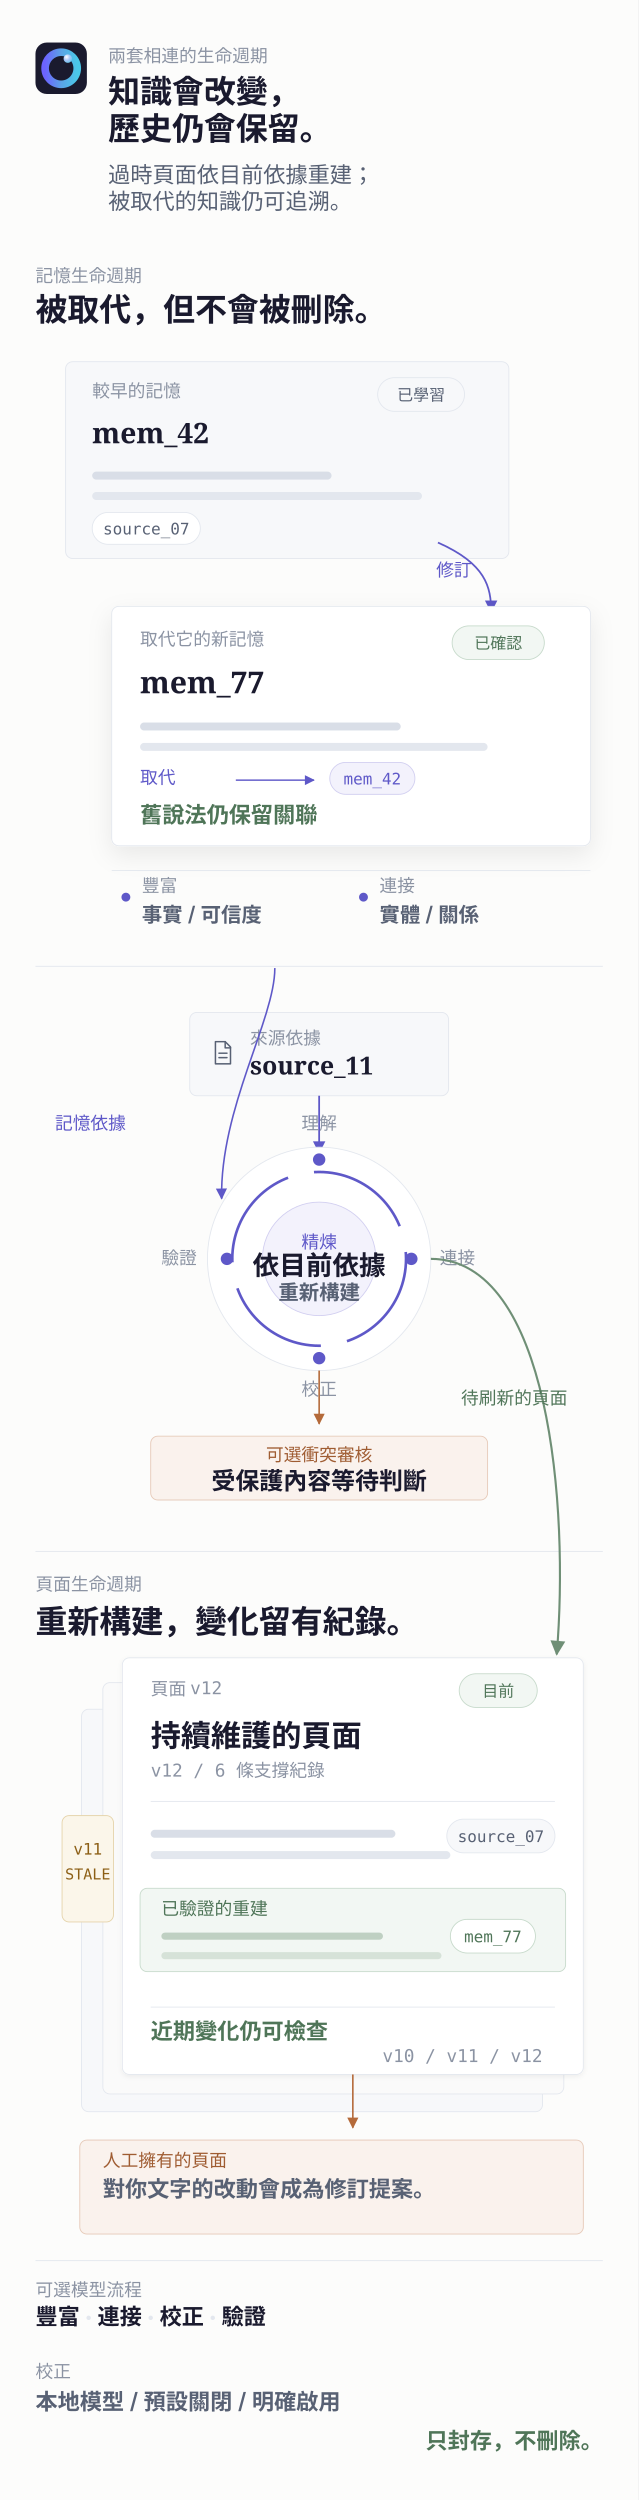
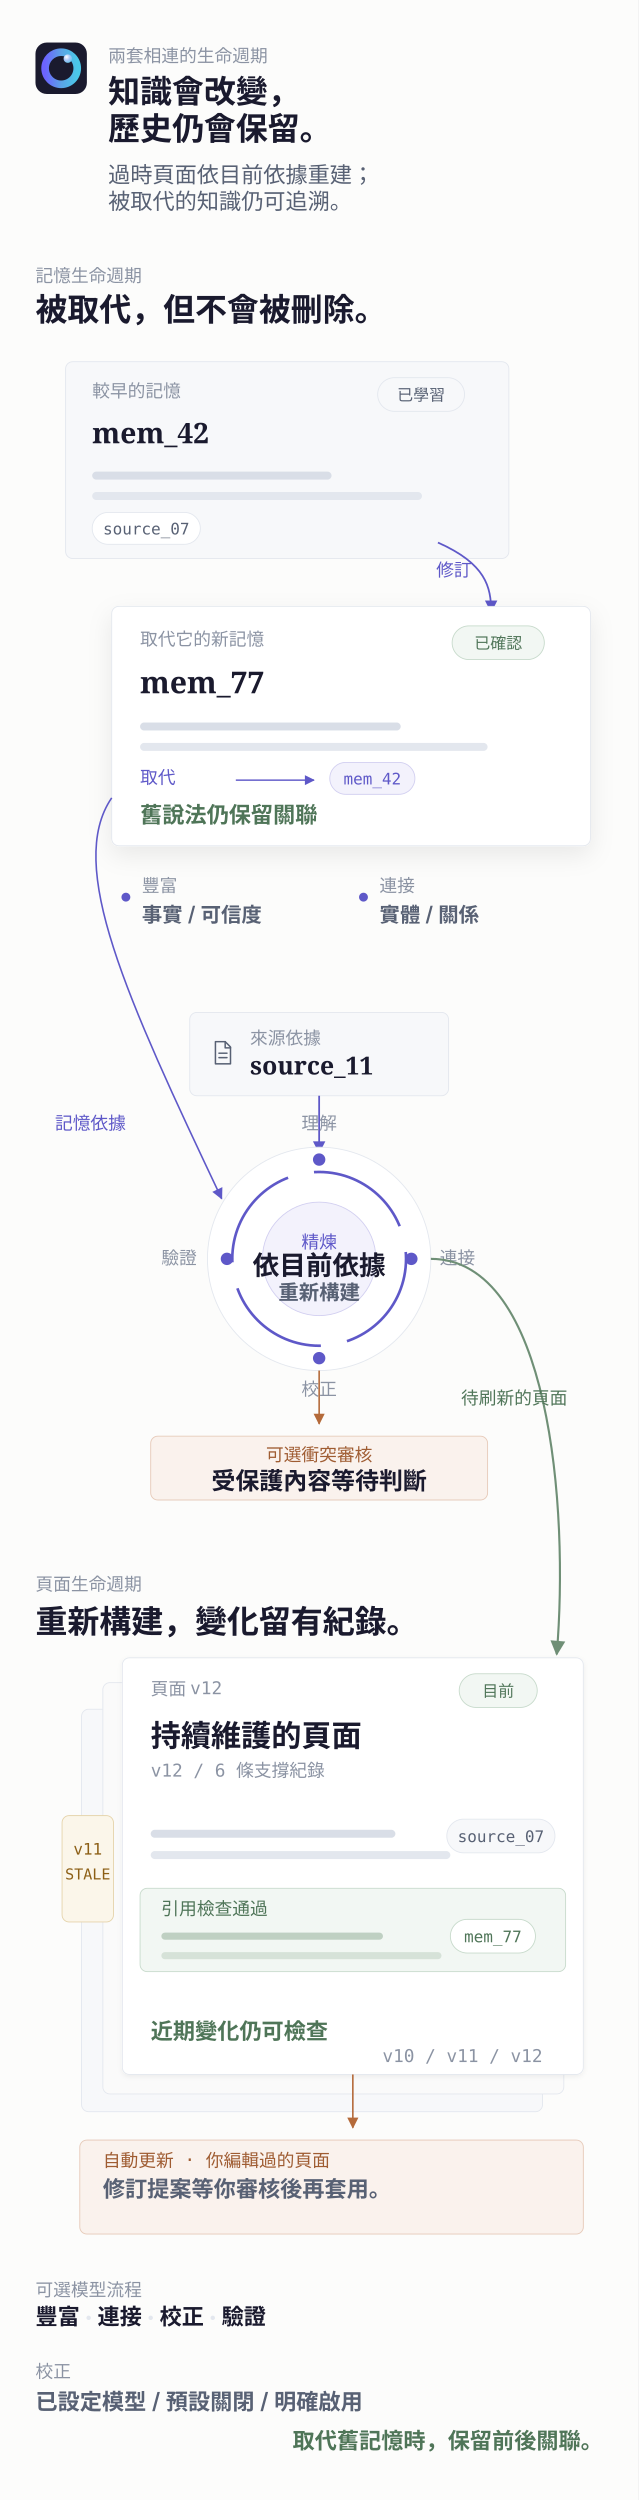
<svg xmlns="http://www.w3.org/2000/svg" width="720" height="2820" viewBox="0 0 720 2820" role="img" aria-labelledby="title desc">
  <style>text { font-kerning: normal; }</style>
  <rect width="720" height="2820" fill="#FCFCFB" />
  <g transform="translate(40 48) scale(0.1132812)">
    <rect width="512" height="512" rx="112" fill="#1A1A2E" />
    <circle cx="256" cy="256" r="160" fill="none" stroke="url(#lifecycle-zh-Hant-mobile-ring)" stroke-width="76" />
    <circle cx="322" cy="160" r="42" fill="url(#lifecycle-zh-Hant-mobile-orb)" />
  </g>
  <g data-fit-region="lifecycle-zh-Hant-mobile-heading" data-fit-x="122" data-fit-y="44" data-fit-width="558" data-fit-height="210" data-check-overlap="false">
-     <text x="122" y="70" font-family="&quot;JetBrains Mono&quot;, &quot;PingFang TC&quot;, &quot;Hiragino Sans CNS&quot;, ui-monospace, monospace" font-size="20" font-weight="500" fill="#8B93A3" text-anchor="start">兩套相連的生命週期</text>
-     <text x="122" y="116" font-family="&quot;Fraunces&quot;, &quot;Songti TC&quot;, &quot;STSong&quot;, &quot;PingFang TC&quot;, Georgia, serif" font-size="36" font-weight="600" fill="#1A1A2E" text-anchor="start">知識會改變，</text>
-     <text x="122" y="158" font-family="&quot;Fraunces&quot;, &quot;Songti TC&quot;, &quot;STSong&quot;, &quot;PingFang TC&quot;, Georgia, serif" font-size="36" font-weight="600" fill="#1A1A2E" text-anchor="start">歷史仍會保留。</text>
-     <text x="122" y="206" font-family="&quot;Instrument Sans&quot;, &quot;PingFang TC&quot;, &quot;Hiragino Sans CNS&quot;, -apple-system, BlinkMacSystemFont, sans-serif" font-size="25" font-weight="400" fill="#586174" text-anchor="start">過時頁面依目前依據重建；</text>
-     <text x="122" y="236" font-family="&quot;Instrument Sans&quot;, &quot;PingFang TC&quot;, &quot;Hiragino Sans CNS&quot;, -apple-system, BlinkMacSystemFont, sans-serif" font-size="25" font-weight="400" fill="#586174" text-anchor="start">被取代的知識仍可追溯。</text>
+     <text x="122" y="70" font-family="'JetBrains Mono', monospace" font-size="20" font-weight="500" fill="#8B93A3" text-anchor="start">兩套相連的生命週期</text>
+     <text x="122" y="116" font-family="'Fraunces', Georgia, serif" font-size="36" font-weight="600" fill="#1A1A2E" text-anchor="start">知識會改變，</text>
+     <text x="122" y="158" font-family="'Fraunces', Georgia, serif" font-size="36" font-weight="600" fill="#1A1A2E" text-anchor="start">歷史仍會保留。</text>
+     <text x="122" y="206" font-family="'Instrument Sans', -apple-system, sans-serif" font-size="25" font-weight="400" fill="#586174" text-anchor="start">過時頁面依目前依據重建；</text>
+     <text x="122" y="236" font-family="'Instrument Sans', -apple-system, sans-serif" font-size="25" font-weight="400" fill="#586174" text-anchor="start">被取代的知識仍可追溯。</text>
  </g>
  <g data-fit-region="lifecycle-zh-Hant-mobile-memory-object" data-fit-x="40" data-fit-y="286" data-fit-width="640" data-fit-height="800" data-check-overlap="false">
-     <text x="40" y="318" font-family="&quot;JetBrains Mono&quot;, &quot;PingFang TC&quot;, &quot;Hiragino Sans CNS&quot;, ui-monospace, monospace" font-size="20" font-weight="500" fill="#8B93A3" text-anchor="start">記憶生命週期</text>
-     <text x="40" y="362" font-family="&quot;Fraunces&quot;, &quot;Songti TC&quot;, &quot;STSong&quot;, &quot;PingFang TC&quot;, Georgia, serif" font-size="36" font-weight="600" fill="#1A1A2E" text-anchor="start">被取代，但不會被刪除。</text>
+     <text x="40" y="318" font-family="'JetBrains Mono', monospace" font-size="20" font-weight="500" fill="#8B93A3" text-anchor="start">記憶生命週期</text>
+     <text x="40" y="362" font-family="'Fraunces', Georgia, serif" font-size="36" font-weight="600" fill="#1A1A2E" text-anchor="start">被取代，但不會被刪除。</text>
    <rect x="74" y="408" width="500" height="222" rx="8" fill="#F7F8FA" stroke="#E3E7EE" />
-     <text x="104" y="448" font-family="&quot;JetBrains Mono&quot;, &quot;PingFang TC&quot;, &quot;Hiragino Sans CNS&quot;, ui-monospace, monospace" font-size="20" font-weight="500" fill="#8B93A3" text-anchor="start">較早的記憶</text>
+     <text x="104" y="448" font-family="'JetBrains Mono', monospace" font-size="20" font-weight="500" fill="#8B93A3" text-anchor="start">較早的記憶</text>
    <g>
      <rect x="426" y="426" width="98" height="38" rx="19" fill="#F7F8FA" stroke="#E3E7EE" />
-       <text x="475" y="451.84" font-family="&quot;JetBrains Mono&quot;, &quot;PingFang TC&quot;, &quot;Hiragino Sans CNS&quot;, ui-monospace, monospace" font-size="18" font-weight="500" fill="#586174" text-anchor="middle">已學習</text>
+       <text x="475" y="451.84" font-family="'JetBrains Mono', monospace" font-size="18" font-weight="500" fill="#586174" text-anchor="middle">已學習</text>
    </g>
-     <text x="104" y="500" font-family="&quot;Fraunces&quot;, &quot;Songti TC&quot;, &quot;STSong&quot;, &quot;PingFang TC&quot;, Georgia, serif" font-size="32" font-weight="600" fill="#1A1A2E" text-anchor="start">mem_42</text>
+     <text x="104" y="500" font-family="'Fraunces', Georgia, serif" font-size="32" font-weight="600" fill="#1A1A2E" text-anchor="start">mem_42</text>
    <rect x="104" y="532" width="270" height="9" rx="4.5" fill="#D9DEE7" />
    <rect x="104" y="555" width="372" height="9" rx="4.5" fill="#E3E7EE" />
    <g>
      <rect x="104" y="578" width="122" height="36" rx="18" fill="#FFFFFF" stroke="#E3E7EE" />
-       <text x="165" y="602.84" font-family="&quot;JetBrains Mono&quot;, &quot;PingFang TC&quot;, &quot;Hiragino Sans CNS&quot;, ui-monospace, monospace" font-size="18" font-weight="500" fill="#586174" text-anchor="middle">source_07</text>
+       <text x="165" y="602.84" font-family="'JetBrains Mono', monospace" font-size="18" font-weight="500" fill="#586174" text-anchor="middle">source_07</text>
    </g>
    <path d="M494 612 C548 636 554 662 554 690" fill="none" stroke="#5E58C8" stroke-width="2" marker-end="url(#lifecycle-zh-Hant-mobile-arrow)" />
-     <text x="492" y="650" font-family="&quot;JetBrains Mono&quot;, &quot;PingFang TC&quot;, &quot;Hiragino Sans CNS&quot;, ui-monospace, monospace" font-size="20" font-weight="500" fill="#5E58C8" text-anchor="start">修訂</text>
+     <text x="492" y="650" font-family="'JetBrains Mono', monospace" font-size="20" font-weight="500" fill="#5E58C8" text-anchor="start">修訂</text>
    <g filter="url(#lifecycle-zh-Hant-mobile-card-shadow)">
      <rect x="126" y="684" width="540" height="270" rx="8" fill="#FFFFFF" stroke="#E3E7EE" />
    </g>
-     <text x="158" y="728" font-family="&quot;JetBrains Mono&quot;, &quot;PingFang TC&quot;, &quot;Hiragino Sans CNS&quot;, ui-monospace, monospace" font-size="20" font-weight="500" fill="#8B93A3" text-anchor="start">取代它的新記憶</text>
+     <text x="158" y="728" font-family="'JetBrains Mono', monospace" font-size="20" font-weight="500" fill="#8B93A3" text-anchor="start">取代它的新記憶</text>
    <g>
      <rect x="510" y="706" width="104" height="38" rx="19" fill="#F2F7F3" stroke="#C7DACB" />
-       <text x="562" y="731.84" font-family="&quot;JetBrains Mono&quot;, &quot;PingFang TC&quot;, &quot;Hiragino Sans CNS&quot;, ui-monospace, monospace" font-size="18" font-weight="500" fill="#4F7558" text-anchor="middle">已確認</text>
+       <text x="562" y="731.84" font-family="'JetBrains Mono', monospace" font-size="18" font-weight="500" fill="#4F7558" text-anchor="middle">已確認</text>
    </g>
-     <text x="158" y="782" font-family="&quot;Fraunces&quot;, &quot;Songti TC&quot;, &quot;STSong&quot;, &quot;PingFang TC&quot;, Georgia, serif" font-size="34" font-weight="600" fill="#1A1A2E" text-anchor="start">mem_77</text>
+     <text x="158" y="782" font-family="'Fraunces', Georgia, serif" font-size="34" font-weight="600" fill="#1A1A2E" text-anchor="start">mem_77</text>
    <rect x="158" y="815" width="294" height="9" rx="4.5" fill="#D9DEE7" />
    <rect x="158" y="838" width="392" height="9" rx="4.5" fill="#E3E7EE" />
-     <text x="158" y="884" font-family="&quot;JetBrains Mono&quot;, &quot;PingFang TC&quot;, &quot;Hiragino Sans CNS&quot;, ui-monospace, monospace" font-size="20" font-weight="500" fill="#5E58C8" text-anchor="start">取代</text>
+     <text x="158" y="884" font-family="'JetBrains Mono', monospace" font-size="20" font-weight="500" fill="#5E58C8" text-anchor="start">取代</text>
    <path d="M266 880 H354" stroke="#5E58C8" stroke-width="1.6" marker-end="url(#lifecycle-zh-Hant-mobile-arrow)" />
    <g>
      <rect x="372" y="860" width="96" height="36" rx="18" fill="#F3F2FC" stroke="#D2CFF0" />
-       <text x="420" y="884.84" font-family="&quot;JetBrains Mono&quot;, &quot;PingFang TC&quot;, &quot;Hiragino Sans CNS&quot;, ui-monospace, monospace" font-size="18" font-weight="500" fill="#5E58C8" text-anchor="middle">mem_42</text>
+       <text x="420" y="884.84" font-family="'JetBrains Mono', monospace" font-size="18" font-weight="500" fill="#5E58C8" text-anchor="middle">mem_42</text>
    </g>
-     <text x="158" y="928" font-family="&quot;Instrument Sans&quot;, &quot;PingFang TC&quot;, &quot;Hiragino Sans CNS&quot;, -apple-system, BlinkMacSystemFont, sans-serif" font-size="25" font-weight="600" fill="#4F7558" text-anchor="start">舊說法仍保留關聯</text>
-     <line x1="126" y1="982" x2="666" y2="982" stroke="#E3E7EE" />
+     <text x="158" y="928" font-family="'Instrument Sans', -apple-system, sans-serif" font-size="25" font-weight="600" fill="#4F7558" text-anchor="start">舊說法仍保留關聯</text>
    <circle cx="142" cy="1012" r="5" fill="#5E58C8" />
-     <text x="160" y="1006" font-family="&quot;JetBrains Mono&quot;, &quot;PingFang TC&quot;, &quot;Hiragino Sans CNS&quot;, ui-monospace, monospace" font-size="20" font-weight="500" fill="#8B93A3" text-anchor="start">豐富</text>
-     <text x="160" y="1040" font-family="&quot;Instrument Sans&quot;, &quot;PingFang TC&quot;, &quot;Hiragino Sans CNS&quot;, -apple-system, BlinkMacSystemFont, sans-serif" font-size="23" font-weight="600" fill="#586174" text-anchor="start">事實 / 可信度</text>
+     <text x="160" y="1006" font-family="'JetBrains Mono', monospace" font-size="20" font-weight="500" fill="#8B93A3" text-anchor="start">豐富</text>
+     <text x="160" y="1040" font-family="'Instrument Sans', -apple-system, sans-serif" font-size="23" font-weight="600" fill="#586174" text-anchor="start">事實 / 可信度</text>
    <circle cx="410" cy="1012" r="5" fill="#5E58C8" />
-     <text x="428" y="1006" font-family="&quot;JetBrains Mono&quot;, &quot;PingFang TC&quot;, &quot;Hiragino Sans CNS&quot;, ui-monospace, monospace" font-size="20" font-weight="500" fill="#8B93A3" text-anchor="start">連接</text>
-     <text x="428" y="1040" font-family="&quot;Instrument Sans&quot;, &quot;PingFang TC&quot;, &quot;Hiragino Sans CNS&quot;, -apple-system, BlinkMacSystemFont, sans-serif" font-size="23" font-weight="600" fill="#586174" text-anchor="start">實體 / 關係</text>
+     <text x="428" y="1006" font-family="'JetBrains Mono', monospace" font-size="20" font-weight="500" fill="#8B93A3" text-anchor="start">連接</text>
+     <text x="428" y="1040" font-family="'Instrument Sans', -apple-system, sans-serif" font-size="23" font-weight="600" fill="#586174" text-anchor="start">實體 / 關係</text>
  </g>
  <g data-fit-region="lifecycle-zh-Hant-mobile-refinery" data-fit-x="40" data-fit-y="1090" data-fit-width="640" data-fit-height="630" data-check-overlap="false">
-     <line x1="40" y1="1090" x2="680" y2="1090" stroke="#E3E7EE" />
    <rect x="214" y="1142" width="292" height="94" rx="8" fill="#F7F8FA" stroke="#E3E7EE" />
    <g fill="none" stroke="#586174" stroke-width="1.7" stroke-linecap="round" stroke-linejoin="round">
      <path d="M243 1175h11l6 6v19H243z" />
      <path d="M254 1175v7h6" />
      <path d="M247 1188h9M247 1193h9" />
    </g>
-     <text x="282" y="1178" font-family="&quot;JetBrains Mono&quot;, &quot;PingFang TC&quot;, &quot;Hiragino Sans CNS&quot;, ui-monospace, monospace" font-size="20" font-weight="500" fill="#8B93A3" text-anchor="start">來源依據</text>
-     <text x="282" y="1212" font-family="&quot;Fraunces&quot;, &quot;Songti TC&quot;, &quot;STSong&quot;, &quot;PingFang TC&quot;, Georgia, serif" font-size="28" font-weight="600" fill="#1A1A2E" text-anchor="start">source_11</text>
+     <text x="282" y="1178" font-family="'JetBrains Mono', monospace" font-size="20" font-weight="500" fill="#8B93A3" text-anchor="start">來源依據</text>
+     <text x="282" y="1212" font-family="'Fraunces', Georgia, serif" font-size="28" font-weight="600" fill="#1A1A2E" text-anchor="start">source_11</text>
    <path d="M360 1236 V1300" fill="none" stroke="#5E58C8" stroke-width="2" marker-end="url(#lifecycle-zh-Hant-mobile-arrow)" />
-     <path d="M310 1092 C310 1150 248 1250 250 1352" fill="none" stroke="#5E58C8" stroke-width="1.8" marker-end="url(#lifecycle-zh-Hant-mobile-arrow)" />
-     <text x="62" y="1274" font-family="&quot;JetBrains Mono&quot;, &quot;PingFang TC&quot;, &quot;Hiragino Sans CNS&quot;, ui-monospace, monospace" font-size="20" font-weight="500" fill="#5E58C8" text-anchor="start">記憶依據</text>
+     <path d="M126 900 C74 976 142 1124 250 1352" fill="none" stroke="#5E58C8" stroke-width="1.8" marker-end="url(#lifecycle-zh-Hant-mobile-arrow)" />
+     <text x="62" y="1274" font-family="'JetBrains Mono', monospace" font-size="20" font-weight="500" fill="#5E58C8" text-anchor="start">記憶依據</text>
    <circle cx="360" cy="1420" r="126" fill="#FFFFFF" stroke="#E3E7EE" />
    <circle cx="360" cy="1420" r="98" fill="none" stroke="#5E58C8" stroke-width="3" stroke-dasharray="122 30" />
    <circle cx="360" cy="1420" r="64" fill="#F3F2FC" stroke="#D2CFF0" />
-     <text x="360" y="1408" font-family="&quot;JetBrains Mono&quot;, &quot;PingFang TC&quot;, &quot;Hiragino Sans CNS&quot;, ui-monospace, monospace" font-size="20" font-weight="500" fill="#5E58C8" text-anchor="middle">精煉</text>
-     <text x="360" y="1438" font-family="&quot;Fraunces&quot;, &quot;Songti TC&quot;, &quot;STSong&quot;, &quot;PingFang TC&quot;, Georgia, serif" font-size="30" font-weight="600" fill="#1A1A2E" text-anchor="middle">依目前依據</text>
-     <text x="360" y="1466" font-family="&quot;Instrument Sans&quot;, &quot;PingFang TC&quot;, &quot;Hiragino Sans CNS&quot;, -apple-system, BlinkMacSystemFont, sans-serif" font-size="23" font-weight="600" fill="#586174" text-anchor="middle">重新構建</text>
+     <text x="360" y="1408" font-family="'JetBrains Mono', monospace" font-size="20" font-weight="500" fill="#5E58C8" text-anchor="middle">精煉</text>
+     <text x="360" y="1438" font-family="'Fraunces', Georgia, serif" font-size="30" font-weight="600" fill="#1A1A2E" text-anchor="middle">依目前依據</text>
+     <text x="360" y="1466" font-family="'Instrument Sans', -apple-system, sans-serif" font-size="23" font-weight="600" fill="#586174" text-anchor="middle">重新構建</text>
    <circle cx="360" cy="1308" r="7" fill="#5E58C8" />
    <circle cx="464" cy="1420" r="7" fill="#5E58C8" />
    <circle cx="360" cy="1532" r="7" fill="#5E58C8" />
    <circle cx="256" cy="1420" r="7" fill="#5E58C8" />
-     <text x="360" y="1274" font-family="&quot;JetBrains Mono&quot;, &quot;PingFang TC&quot;, &quot;Hiragino Sans CNS&quot;, ui-monospace, monospace" font-size="20" font-weight="500" fill="#8B93A3" text-anchor="middle">理解</text>
-     <text x="496" y="1426" font-family="&quot;JetBrains Mono&quot;, &quot;PingFang TC&quot;, &quot;Hiragino Sans CNS&quot;, ui-monospace, monospace" font-size="20" font-weight="500" fill="#8B93A3" text-anchor="start">連接</text>
-     <text x="360" y="1574" font-family="&quot;JetBrains Mono&quot;, &quot;PingFang TC&quot;, &quot;Hiragino Sans CNS&quot;, ui-monospace, monospace" font-size="20" font-weight="500" fill="#8B93A3" text-anchor="middle">校正</text>
-     <text x="222" y="1426" font-family="&quot;JetBrains Mono&quot;, &quot;PingFang TC&quot;, &quot;Hiragino Sans CNS&quot;, ui-monospace, monospace" font-size="20" font-weight="500" fill="#8B93A3" text-anchor="end">驗證</text>
+     <text x="360" y="1274" font-family="'JetBrains Mono', monospace" font-size="20" font-weight="500" fill="#8B93A3" text-anchor="middle">理解</text>
+     <text x="496" y="1426" font-family="'JetBrains Mono', monospace" font-size="20" font-weight="500" fill="#8B93A3" text-anchor="start">連接</text>
+     <text x="360" y="1574" font-family="'JetBrains Mono', monospace" font-size="20" font-weight="500" fill="#8B93A3" text-anchor="middle">校正</text>
+     <text x="222" y="1426" font-family="'JetBrains Mono', monospace" font-size="20" font-weight="500" fill="#8B93A3" text-anchor="end">驗證</text>
    <path d="M360 1546 V1606" fill="none" stroke="#B46A3A" stroke-width="1.8" marker-end="url(#lifecycle-zh-Hant-mobile-warm-arrow)" />
    <rect x="170" y="1620" width="380" height="72" rx="8" fill="#FAF2ED" stroke="#E6C9B8" />
-     <text x="360" y="1648" font-family="&quot;JetBrains Mono&quot;, &quot;PingFang TC&quot;, &quot;Hiragino Sans CNS&quot;, ui-monospace, monospace" font-size="20" font-weight="500" fill="#9F5C32" text-anchor="middle">可選衝突審核</text>
-     <text x="360" y="1680" font-family="&quot;Fraunces&quot;, &quot;Songti TC&quot;, &quot;STSong&quot;, &quot;PingFang TC&quot;, Georgia, serif" font-size="27" font-weight="600" fill="#1A1A2E" text-anchor="middle">受保護內容等待判斷</text>
+     <text x="360" y="1648" font-family="'JetBrains Mono', monospace" font-size="20" font-weight="500" fill="#9F5C32" text-anchor="middle">可選衝突審核</text>
+     <text x="360" y="1680" font-family="'Fraunces', Georgia, serif" font-size="27" font-weight="600" fill="#1A1A2E" text-anchor="middle">受保護內容等待判斷</text>
  </g>
  <g data-fit-region="lifecycle-zh-Hant-mobile-page-object" data-fit-x="40" data-fit-y="1750" data-fit-width="640" data-fit-height="780" data-check-overlap="false">
-     <line x1="40" y1="1750" x2="680" y2="1750" stroke="#E3E7EE" />
-     <text x="40" y="1794" font-family="&quot;JetBrains Mono&quot;, &quot;PingFang TC&quot;, &quot;Hiragino Sans CNS&quot;, ui-monospace, monospace" font-size="20" font-weight="500" fill="#8B93A3" text-anchor="start">頁面生命週期</text>
-     <text x="40" y="1842" font-family="&quot;Fraunces&quot;, &quot;Songti TC&quot;, &quot;STSong&quot;, &quot;PingFang TC&quot;, Georgia, serif" font-size="36" font-weight="600" fill="#1A1A2E" text-anchor="start">重新構建，變化留有紀錄。</text>
+     <text x="40" y="1794" font-family="'JetBrains Mono', monospace" font-size="20" font-weight="500" fill="#8B93A3" text-anchor="start">頁面生命週期</text>
+     <text x="40" y="1842" font-family="'Fraunces', Georgia, serif" font-size="36" font-weight="600" fill="#1A1A2E" text-anchor="start">重新構建，變化留有紀錄。</text>
    <rect x="92" y="1928" width="520" height="454" rx="8" fill="#F7F8FA" stroke="#E3E7EE" />
    <rect x="116" y="1898" width="520" height="464" rx="8" fill="#FAFAFA" stroke="#E3E7EE" />
    <rect x="70" y="2048" width="58" height="120" rx="8" fill="#FBF6EA" stroke="#E5D3AA" />
-     <text x="99" y="2092" font-family="&quot;JetBrains Mono&quot;, &quot;PingFang TC&quot;, &quot;Hiragino Sans CNS&quot;, ui-monospace, monospace" font-size="18" font-weight="500" fill="#8C5F16" text-anchor="middle">v11</text>
-     <text x="99" y="2120" font-family="&quot;JetBrains Mono&quot;, &quot;PingFang TC&quot;, &quot;Hiragino Sans CNS&quot;, ui-monospace, monospace" font-size="17" font-weight="500" fill="#8C5F16" text-anchor="middle">STALE</text>
+     <text x="99" y="2092" font-family="'JetBrains Mono', monospace" font-size="18" font-weight="500" fill="#8C5F16" text-anchor="middle">v11</text>
+     <text x="99" y="2120" font-family="'JetBrains Mono', monospace" font-size="17" font-weight="500" fill="#8C5F16" text-anchor="middle">STALE</text>
    <g filter="url(#lifecycle-zh-Hant-mobile-page-shadow)">
      <rect x="138" y="1870" width="520" height="470" rx="8" fill="#FFFFFF" stroke="#E3E7EE" />
    </g>
-     <text x="170" y="1912" font-family="&quot;JetBrains Mono&quot;, &quot;PingFang TC&quot;, &quot;Hiragino Sans CNS&quot;, ui-monospace, monospace" font-size="20" font-weight="500" fill="#8B93A3" text-anchor="start">頁面 v12</text>
+     <text x="170" y="1912" font-family="'JetBrains Mono', monospace" font-size="20" font-weight="500" fill="#8B93A3" text-anchor="start">頁面 v12</text>
    <g>
      <rect x="518" y="1888" width="88" height="38" rx="19" fill="#F2F7F3" stroke="#C7DACB" />
-       <text x="562" y="1913.84" font-family="&quot;JetBrains Mono&quot;, &quot;PingFang TC&quot;, &quot;Hiragino Sans CNS&quot;, ui-monospace, monospace" font-size="18" font-weight="500" fill="#4F7558" text-anchor="middle">目前</text>
+       <text x="562" y="1913.84" font-family="'JetBrains Mono', monospace" font-size="18" font-weight="500" fill="#4F7558" text-anchor="middle">目前</text>
    </g>
-     <text x="170" y="1970" font-family="&quot;Fraunces&quot;, &quot;Songti TC&quot;, &quot;STSong&quot;, &quot;PingFang TC&quot;, Georgia, serif" font-size="34" font-weight="600" fill="#1A1A2E" text-anchor="start">持續維護的頁面</text>
-     <text x="170" y="2004" font-family="&quot;JetBrains Mono&quot;, &quot;PingFang TC&quot;, &quot;Hiragino Sans CNS&quot;, ui-monospace, monospace" font-size="20" font-weight="500" fill="#8B93A3" text-anchor="start">v12 / 6 條支撐紀錄</text>
-     <line x1="170" y1="2032" x2="626" y2="2032" stroke="#E3E7EE" />
+     <text x="170" y="1970" font-family="'Fraunces', Georgia, serif" font-size="34" font-weight="600" fill="#1A1A2E" text-anchor="start">持續維護的頁面</text>
+     <text x="170" y="2004" font-family="'JetBrains Mono', monospace" font-size="20" font-weight="500" fill="#8B93A3" text-anchor="start">v12 / 6 條支撐紀錄</text>
    <rect x="170" y="2064" width="276" height="9" rx="4.5" fill="#D9DEE7" />
    <rect x="170" y="2088" width="338" height="9" rx="4.5" fill="#E3E7EE" />
    <g>
      <rect x="504" y="2052" width="122" height="38" rx="19" fill="#F7F8FA" stroke="#E3E7EE" />
-       <text x="565" y="2077.84" font-family="&quot;JetBrains Mono&quot;, &quot;PingFang TC&quot;, &quot;Hiragino Sans CNS&quot;, ui-monospace, monospace" font-size="18" font-weight="500" fill="#586174" text-anchor="middle">source_07</text>
+       <text x="565" y="2077.84" font-family="'JetBrains Mono', monospace" font-size="18" font-weight="500" fill="#586174" text-anchor="middle">source_07</text>
    </g>
    <rect x="158" y="2130" width="480" height="94" rx="8" fill="#F2F7F3" stroke="#C7DACB" />
-     <text x="182" y="2160" font-family="&quot;JetBrains Mono&quot;, &quot;PingFang TC&quot;, &quot;Hiragino Sans CNS&quot;, ui-monospace, monospace" font-size="20" font-weight="500" fill="#4F7558" text-anchor="start">已驗證的重建</text>
+     <text x="182" y="2160" font-family="'JetBrains Mono', monospace" font-size="20" font-weight="500" fill="#4F7558" text-anchor="start">引用檢查通過</text>
    <rect x="182" y="2180" width="250" height="8" rx="4" fill="#BFD0C2" />
    <rect x="182" y="2202" width="316" height="8" rx="4" fill="#D6E2D8" />
    <g>
      <rect x="508" y="2165" width="96" height="38" rx="19" fill="#FFFFFF" stroke="#C7DACB" />
-       <text x="556" y="2190.84" font-family="&quot;JetBrains Mono&quot;, &quot;PingFang TC&quot;, &quot;Hiragino Sans CNS&quot;, ui-monospace, monospace" font-size="18" font-weight="500" fill="#4F7558" text-anchor="middle">mem_77</text>
+       <text x="556" y="2190.84" font-family="'JetBrains Mono', monospace" font-size="18" font-weight="500" fill="#4F7558" text-anchor="middle">mem_77</text>
    </g>
-     <line x1="170" y1="2264" x2="626" y2="2264" stroke="#E3E7EE" />
-     <text x="170" y="2300" font-family="&quot;Instrument Sans&quot;, &quot;PingFang TC&quot;, &quot;Hiragino Sans CNS&quot;, -apple-system, BlinkMacSystemFont, sans-serif" font-size="25" font-weight="600" fill="#4F7558" text-anchor="start">近期變化仍可檢查</text>
-     <text x="612" y="2326" font-family="&quot;JetBrains Mono&quot;, &quot;PingFang TC&quot;, &quot;Hiragino Sans CNS&quot;, ui-monospace, monospace" font-size="20" font-weight="500" fill="#8B93A3" text-anchor="end">v10 / v11 / v12</text>
+     <text x="170" y="2300" font-family="'Instrument Sans', -apple-system, sans-serif" font-size="25" font-weight="600" fill="#4F7558" text-anchor="start">近期變化仍可檢查</text>
+     <text x="612" y="2326" font-family="'JetBrains Mono', monospace" font-size="20" font-weight="500" fill="#8B93A3" text-anchor="end">v10 / v11 / v12</text>
    <path d="M398 2340 V2400" fill="none" stroke="#B46A3A" stroke-width="1.8" marker-end="url(#lifecycle-zh-Hant-mobile-warm-arrow)" />
    <rect x="90" y="2414" width="568" height="106" rx="8" fill="#FAF2ED" stroke="#E6C9B8" />
-     <text x="116" y="2444" font-family="&quot;JetBrains Mono&quot;, &quot;PingFang TC&quot;, &quot;Hiragino Sans CNS&quot;, ui-monospace, monospace" font-size="20" font-weight="500" fill="#9F5C32" text-anchor="start">人工擁有的頁面</text>
-     <text x="116" y="2478" font-family="&quot;Instrument Sans&quot;, &quot;PingFang TC&quot;, &quot;Hiragino Sans CNS&quot;, -apple-system, BlinkMacSystemFont, sans-serif" font-size="25" font-weight="600" fill="#586174" text-anchor="start">對你文字的改動會成為修訂提案。</text>
+     <text x="116" y="2444" font-family="'JetBrains Mono', monospace" font-size="20" font-weight="500" fill="#9F5C32" text-anchor="start">自動更新 · 你編輯過的頁面</text>
+     <text x="116" y="2478" font-family="'Instrument Sans', -apple-system, sans-serif" font-size="25" font-weight="600" fill="#586174" text-anchor="start">修訂提案等你審核後再套用。</text>
  </g>
  <path d="M486 1420 C620 1420 642 1700 628 1866" fill="none" stroke="#6F8F76" stroke-width="2.4" marker-end="url(#lifecycle-zh-Hant-mobile-sage-arrow)" />
-   <text x="580" y="1584" font-family="&quot;JetBrains Mono&quot;, &quot;PingFang TC&quot;, &quot;Hiragino Sans CNS&quot;, ui-monospace, monospace" font-size="20" font-weight="500" fill="#4F7558" text-anchor="middle">待刷新的頁面</text>
+   <text x="580" y="1584" font-family="'JetBrains Mono', monospace" font-size="20" font-weight="500" fill="#4F7558" text-anchor="middle">待刷新的頁面</text>
  <g data-fit-region="lifecycle-zh-Hant-mobile-footer" data-fit-x="40" data-fit-y="2550" data-fit-width="640" data-fit-height="220" data-check-overlap="false">
-     <line x1="40" y1="2550" x2="680" y2="2550" stroke="#E3E7EE" />
-     <text x="40" y="2590" font-family="&quot;JetBrains Mono&quot;, &quot;PingFang TC&quot;, &quot;Hiragino Sans CNS&quot;, ui-monospace, monospace" font-size="20" font-weight="500" fill="#8B93A3" text-anchor="start">可選模型流程</text>
-     <text x="40" y="2622" font-family="&quot;Fraunces&quot;, &quot;Songti TC&quot;, &quot;STSong&quot;, &quot;PingFang TC&quot;, Georgia, serif" font-size="25" font-weight="600" fill="#1A1A2E" text-anchor="start">豐富</text>
+     <text x="40" y="2590" font-family="'JetBrains Mono', monospace" font-size="20" font-weight="500" fill="#8B93A3" text-anchor="start">可選模型流程</text>
+     <text x="40" y="2622" font-family="'Fraunces', Georgia, serif" font-size="25" font-weight="600" fill="#1A1A2E" text-anchor="start">豐富</text>
    <circle cx="100" cy="2614.5" r="2.5" fill="#E3E7EE" />
-     <text x="110" y="2622" font-family="&quot;Fraunces&quot;, &quot;Songti TC&quot;, &quot;STSong&quot;, &quot;PingFang TC&quot;, Georgia, serif" font-size="25" font-weight="600" fill="#1A1A2E" text-anchor="start">連接</text>
+     <text x="110" y="2622" font-family="'Fraunces', Georgia, serif" font-size="25" font-weight="600" fill="#1A1A2E" text-anchor="start">連接</text>
    <circle cx="170" cy="2614.5" r="2.5" fill="#E3E7EE" />
-     <text x="180" y="2622" font-family="&quot;Fraunces&quot;, &quot;Songti TC&quot;, &quot;STSong&quot;, &quot;PingFang TC&quot;, Georgia, serif" font-size="25" font-weight="600" fill="#1A1A2E" text-anchor="start">校正</text>
+     <text x="180" y="2622" font-family="'Fraunces', Georgia, serif" font-size="25" font-weight="600" fill="#1A1A2E" text-anchor="start">校正</text>
    <circle cx="240" cy="2614.5" r="2.5" fill="#E3E7EE" />
-     <text x="250" y="2622" font-family="&quot;Fraunces&quot;, &quot;Songti TC&quot;, &quot;STSong&quot;, &quot;PingFang TC&quot;, Georgia, serif" font-size="25" font-weight="600" fill="#1A1A2E" text-anchor="start">驗證</text>
-     <text x="40" y="2682" font-family="&quot;JetBrains Mono&quot;, &quot;PingFang TC&quot;, &quot;Hiragino Sans CNS&quot;, ui-monospace, monospace" font-size="20" font-weight="500" fill="#8B93A3" text-anchor="start">校正</text>
-     <text x="40" y="2718" font-family="&quot;Instrument Sans&quot;, &quot;PingFang TC&quot;, &quot;Hiragino Sans CNS&quot;, -apple-system, BlinkMacSystemFont, sans-serif" font-size="25" font-weight="600" fill="#586174" text-anchor="start">本地模型 / 預設關閉 / 明確啟用</text>
-     <text x="680" y="2762" font-family="&quot;Fraunces&quot;, &quot;Songti TC&quot;, &quot;STSong&quot;, &quot;PingFang TC&quot;, Georgia, serif" font-size="25" font-weight="600" fill="#4F7558" text-anchor="end">只封存，不刪除。</text>
+     <text x="250" y="2622" font-family="'Fraunces', Georgia, serif" font-size="25" font-weight="600" fill="#1A1A2E" text-anchor="start">驗證</text>
+     <text x="40" y="2682" font-family="'JetBrains Mono', monospace" font-size="20" font-weight="500" fill="#8B93A3" text-anchor="start">校正</text>
+     <text x="40" y="2718" font-family="'Instrument Sans', -apple-system, sans-serif" font-size="25" font-weight="600" fill="#586174" text-anchor="start">已設定模型 / 預設關閉 / 明確啟用</text>
+     <text x="680" y="2762" font-family="'Fraunces', Georgia, serif" font-size="25" font-weight="600" fill="#4F7558" text-anchor="end">取代舊記憶時，保留前後關聯。</text>
  </g>
  <defs>
    <linearGradient id="lifecycle-zh-Hant-mobile-ring" x1="96" y1="256" x2="416" y2="256" gradientUnits="userSpaceOnUse">
      <stop stop-color="#6C63FF" />
      <stop offset="0.5" stop-color="#5BA3E6" />
      <stop offset="1" stop-color="#4AC8E8" />
    </linearGradient>
    <radialGradient id="lifecycle-zh-Hant-mobile-orb" cx="0" cy="0" r="1" gradientUnits="userSpaceOnUse" gradientTransform="translate(310 144) rotate(52.125) scale(76.0263)">
      <stop stop-color="#FFFFFF" />
      <stop offset="0.45" stop-color="#A5C4F7" />
      <stop offset="1" stop-color="#4AC8E8" />
    </radialGradient>
    <marker id="lifecycle-zh-Hant-mobile-arrow" viewBox="0 0 10 10" refX="9" refY="5" markerWidth="7" markerHeight="7" orient="auto-start-reverse">
      <path d="M0 0L10 5L0 10Z" fill="#5E58C8" />
    </marker>
    <marker id="lifecycle-zh-Hant-mobile-warm-arrow" viewBox="0 0 10 10" refX="9" refY="5" markerWidth="7" markerHeight="7" orient="auto-start-reverse">
      <path d="M0 0L10 5L0 10Z" fill="#B46A3A" />
    </marker>
    <marker id="lifecycle-zh-Hant-mobile-sage-arrow" viewBox="0 0 10 10" refX="9" refY="5" markerWidth="7" markerHeight="7" orient="auto-start-reverse">
      <path d="M0 0L10 5L0 10Z" fill="#6F8F76" />
    </marker>
    <filter id="lifecycle-zh-Hant-mobile-card-shadow" x="-20%" y="-20%" width="140%" height="150%">
      <feDropShadow dx="0" dy="10" stdDeviation="14" flood-color="#1A1A2E" flood-opacity="0.08" />
    </filter>
    <filter id="lifecycle-zh-Hant-mobile-page-shadow" x="-20%" y="-20%" width="140%" height="150%">
      <feDropShadow dx="0" dy="14" stdDeviation="18" flood-color="#1A1A2E" flood-opacity="0.10" />
      <feDropShadow dx="0" dy="2" stdDeviation="3" flood-color="#1A1A2E" flood-opacity="0.06" />
    </filter>
  </defs>
</svg>
